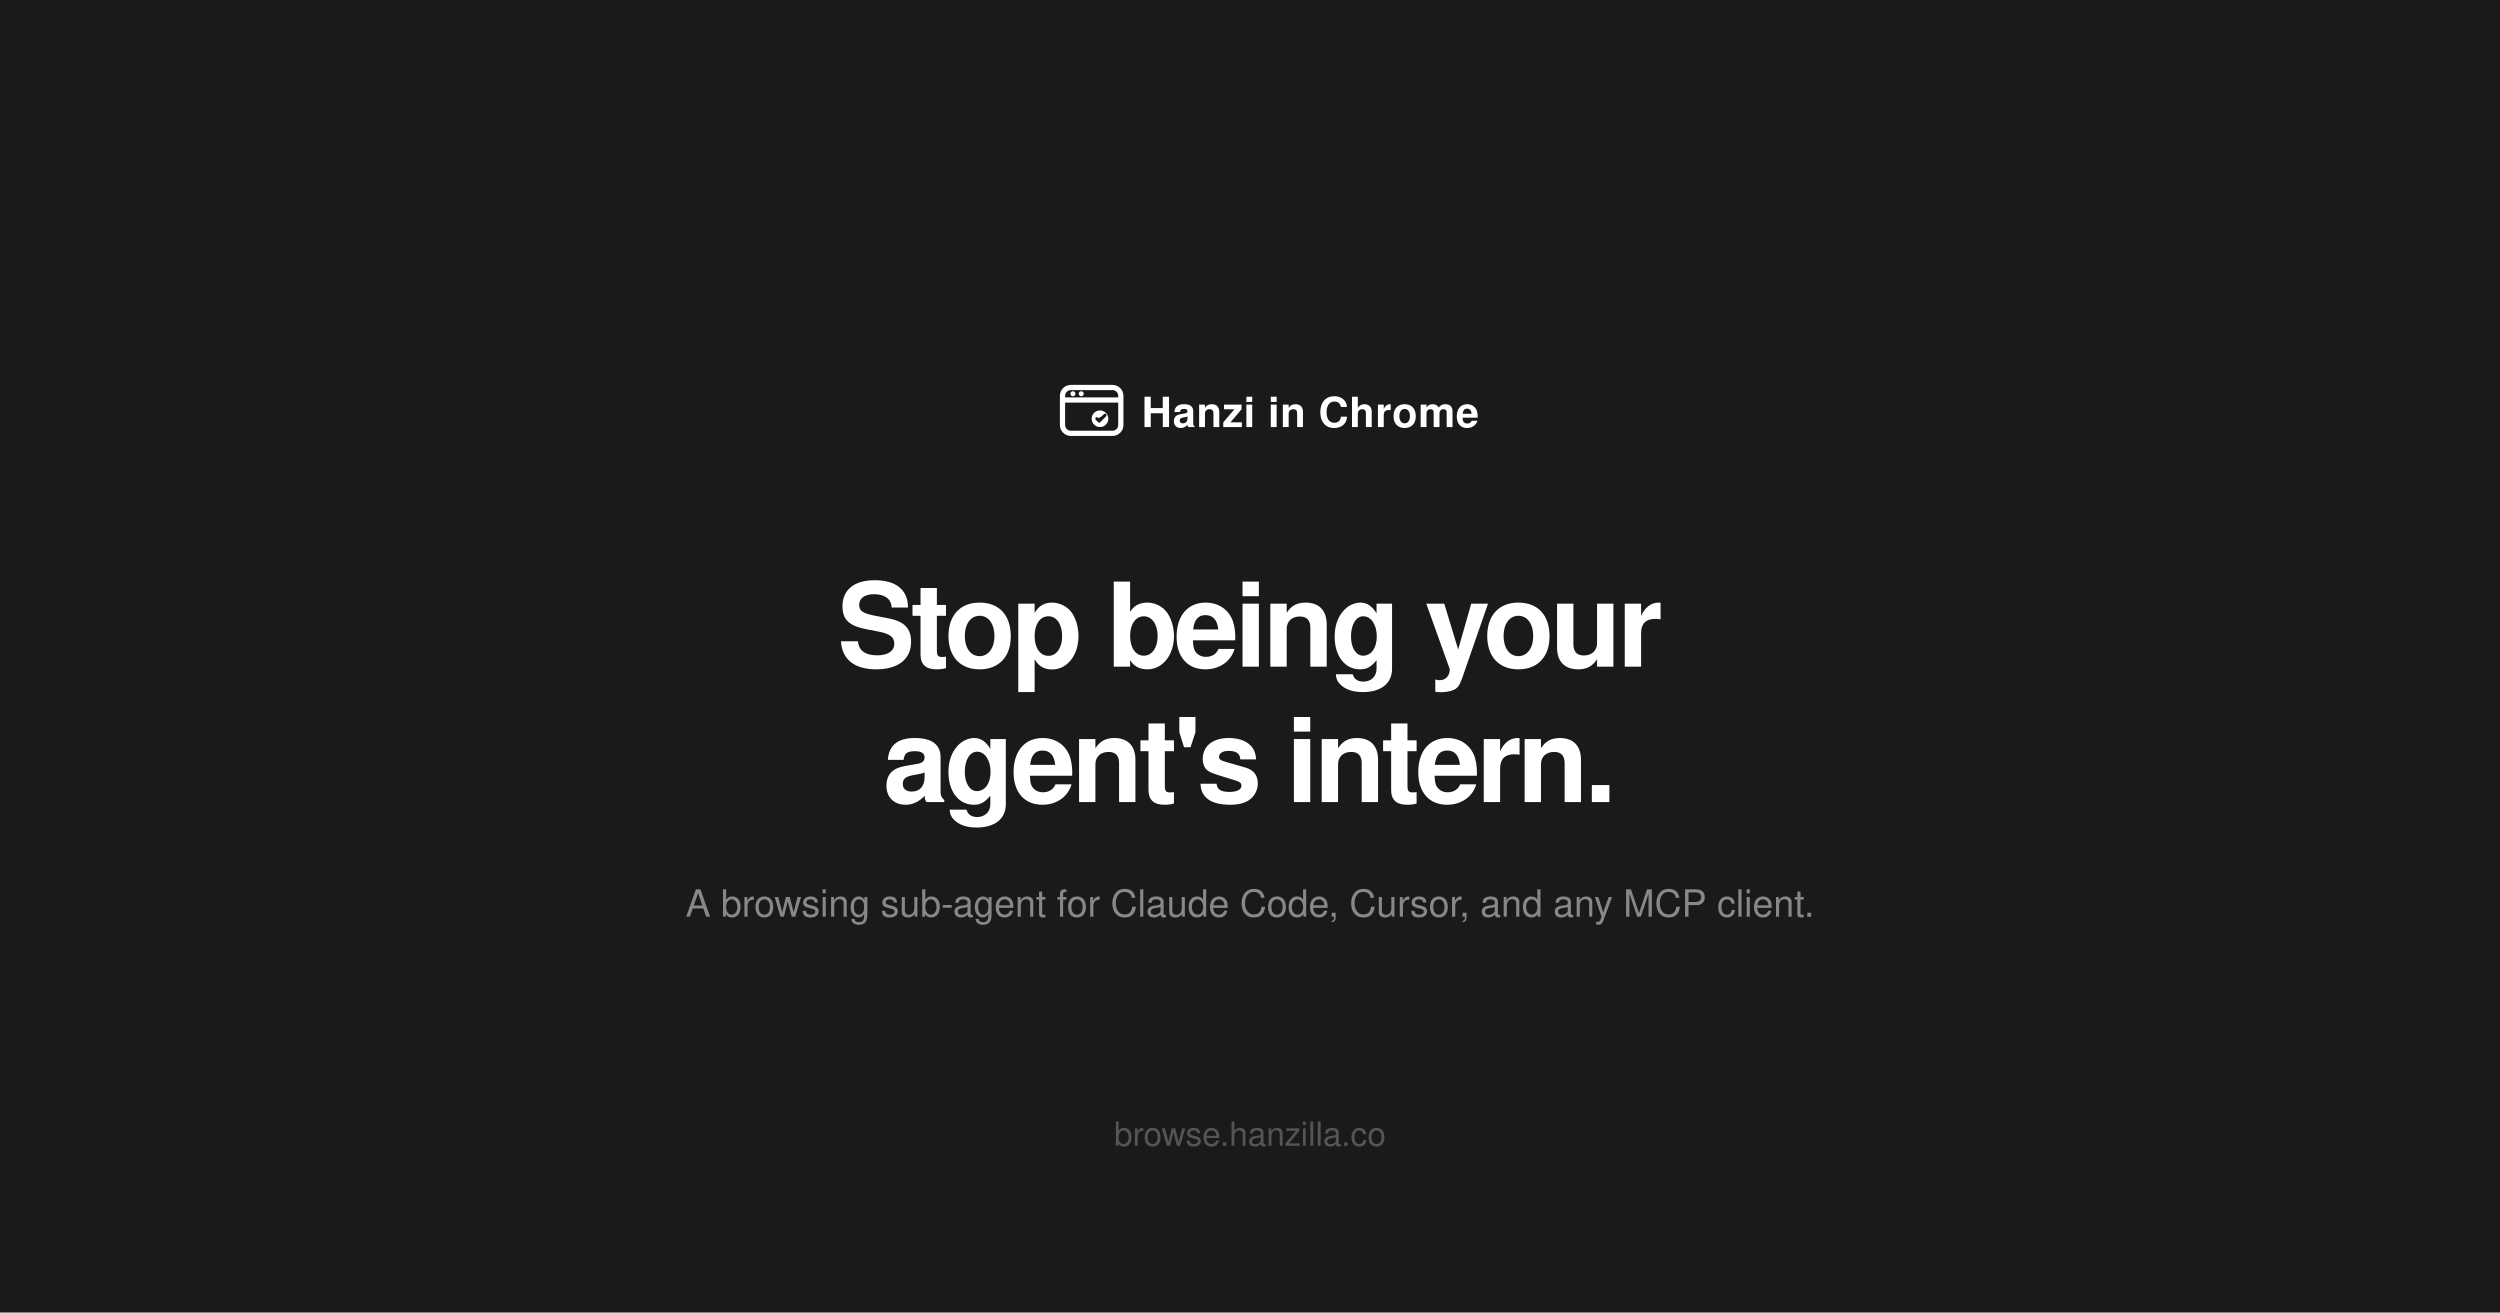
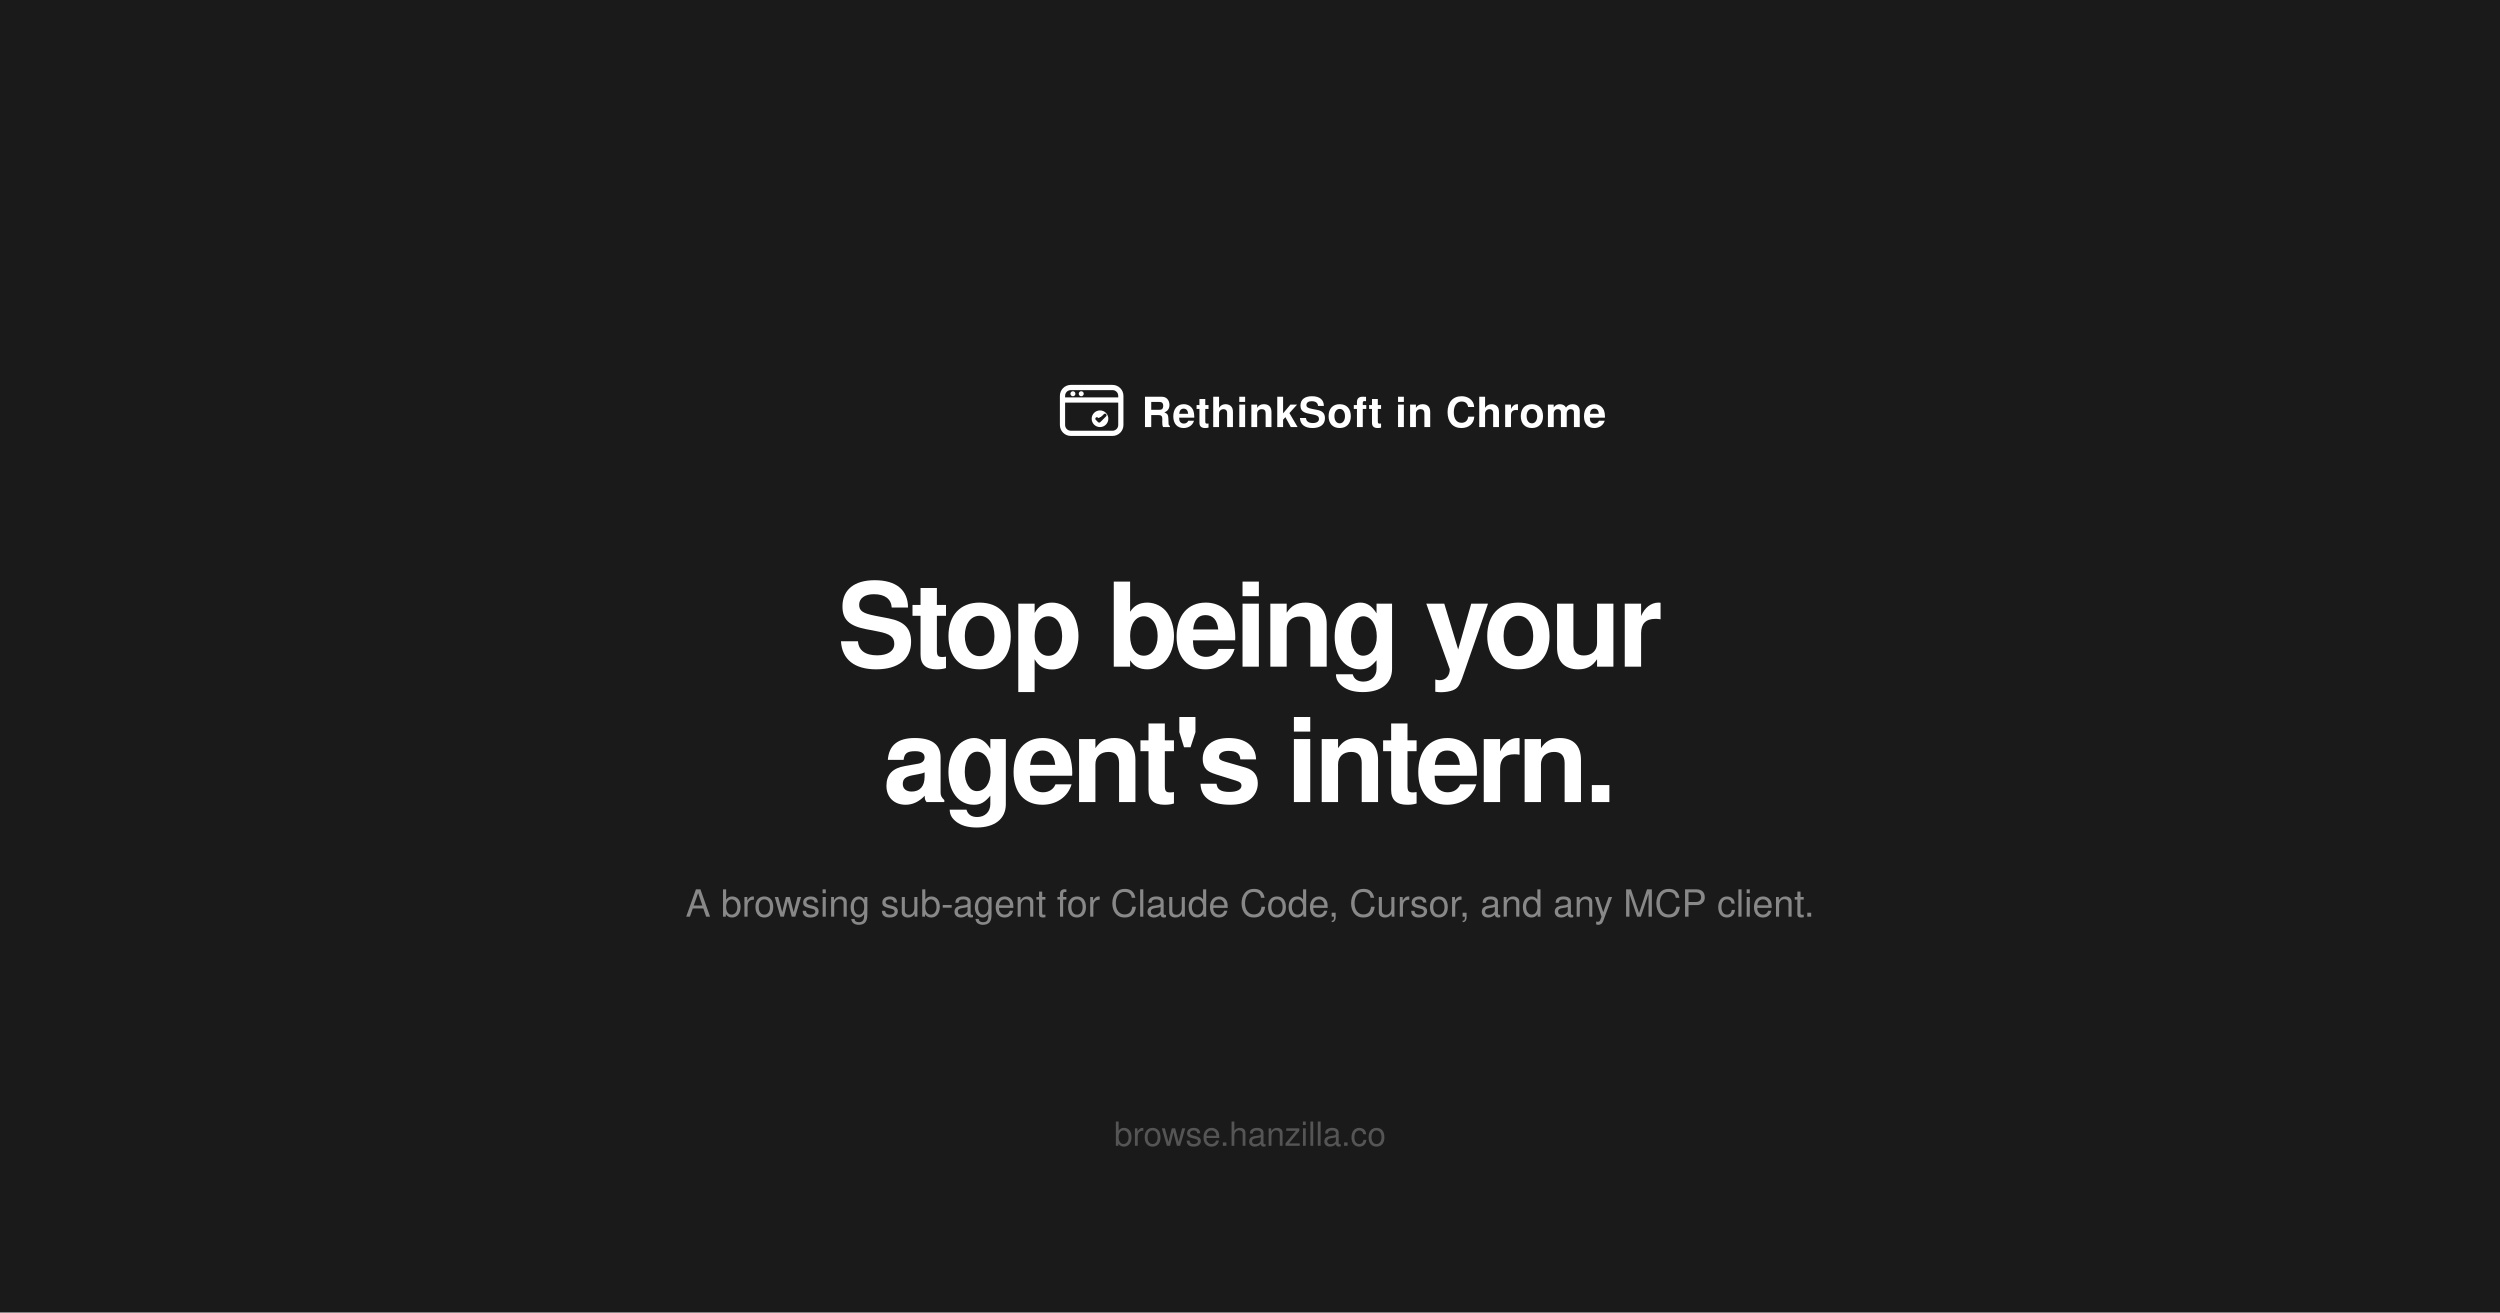
<svg xmlns="http://www.w3.org/2000/svg" width="1200" height="630" viewBox="0 0 1200 630">
  <rect width="1200" height="630" fill="#1a1a1a" />
  <g transform="translate(508, 180)">
    <rect x="2" y="6" width="28" height="22" rx="4" stroke="#ffffff" stroke-width="2.5" fill="none" />
    <line x1="2" y1="12" x2="30" y2="12" stroke="#ffffff" stroke-width="2.5" />
    <circle cx="7" cy="9" r="1.2" fill="#ffffff" />
    <circle cx="11" cy="9" r="1.2" fill="#ffffff" />
    <circle cx="20" cy="21" r="4" fill="#ffffff" />
    <path d="M18.5 21l1.1 1.1 2.8-2.8" stroke="#1a1a1a" stroke-width="1.5" stroke-linecap="round" stroke-linejoin="round" />
  </g>
-   <text x="548" y="205" font-family="-apple-system, BlinkMacSystemFont, 'Segoe UI', Helvetica, Arial, sans-serif" font-size="20" font-weight="600" fill="#ffffff" letter-spacing="0.3">Hanzi in Chrome</text>
+   <text x="548" y="205" font-family="-apple-system, BlinkMacSystemFont, 'Segoe UI', Helvetica, Arial, sans-serif" font-size="20" font-weight="600" fill="#ffffff" letter-spacing="0.3">RethinkSoft in Chrome</text>
  <text x="600" y="320" font-family="-apple-system, BlinkMacSystemFont, 'Segoe UI', Helvetica, Arial, sans-serif" font-size="56" font-weight="700" fill="#ffffff" text-anchor="middle" letter-spacing="-2">Stop being your</text>
  <text x="600" y="385" font-family="-apple-system, BlinkMacSystemFont, 'Segoe UI', Helvetica, Arial, sans-serif" font-size="56" font-weight="700" fill="#ffffff" text-anchor="middle" letter-spacing="-2">agent's intern.</text>
  <text x="600" y="440" font-family="-apple-system, BlinkMacSystemFont, 'Segoe UI', Helvetica, Arial, sans-serif" font-size="18" fill="#888888" text-anchor="middle">A browsing sub-agent for Claude Code, Cursor, and any MCP client.</text>
  <text x="600" y="550" font-family="-apple-system, BlinkMacSystemFont, 'Segoe UI', Helvetica, Arial, sans-serif" font-size="16" fill="#555555" text-anchor="middle">browse.hanzilla.co</text>
</svg>
